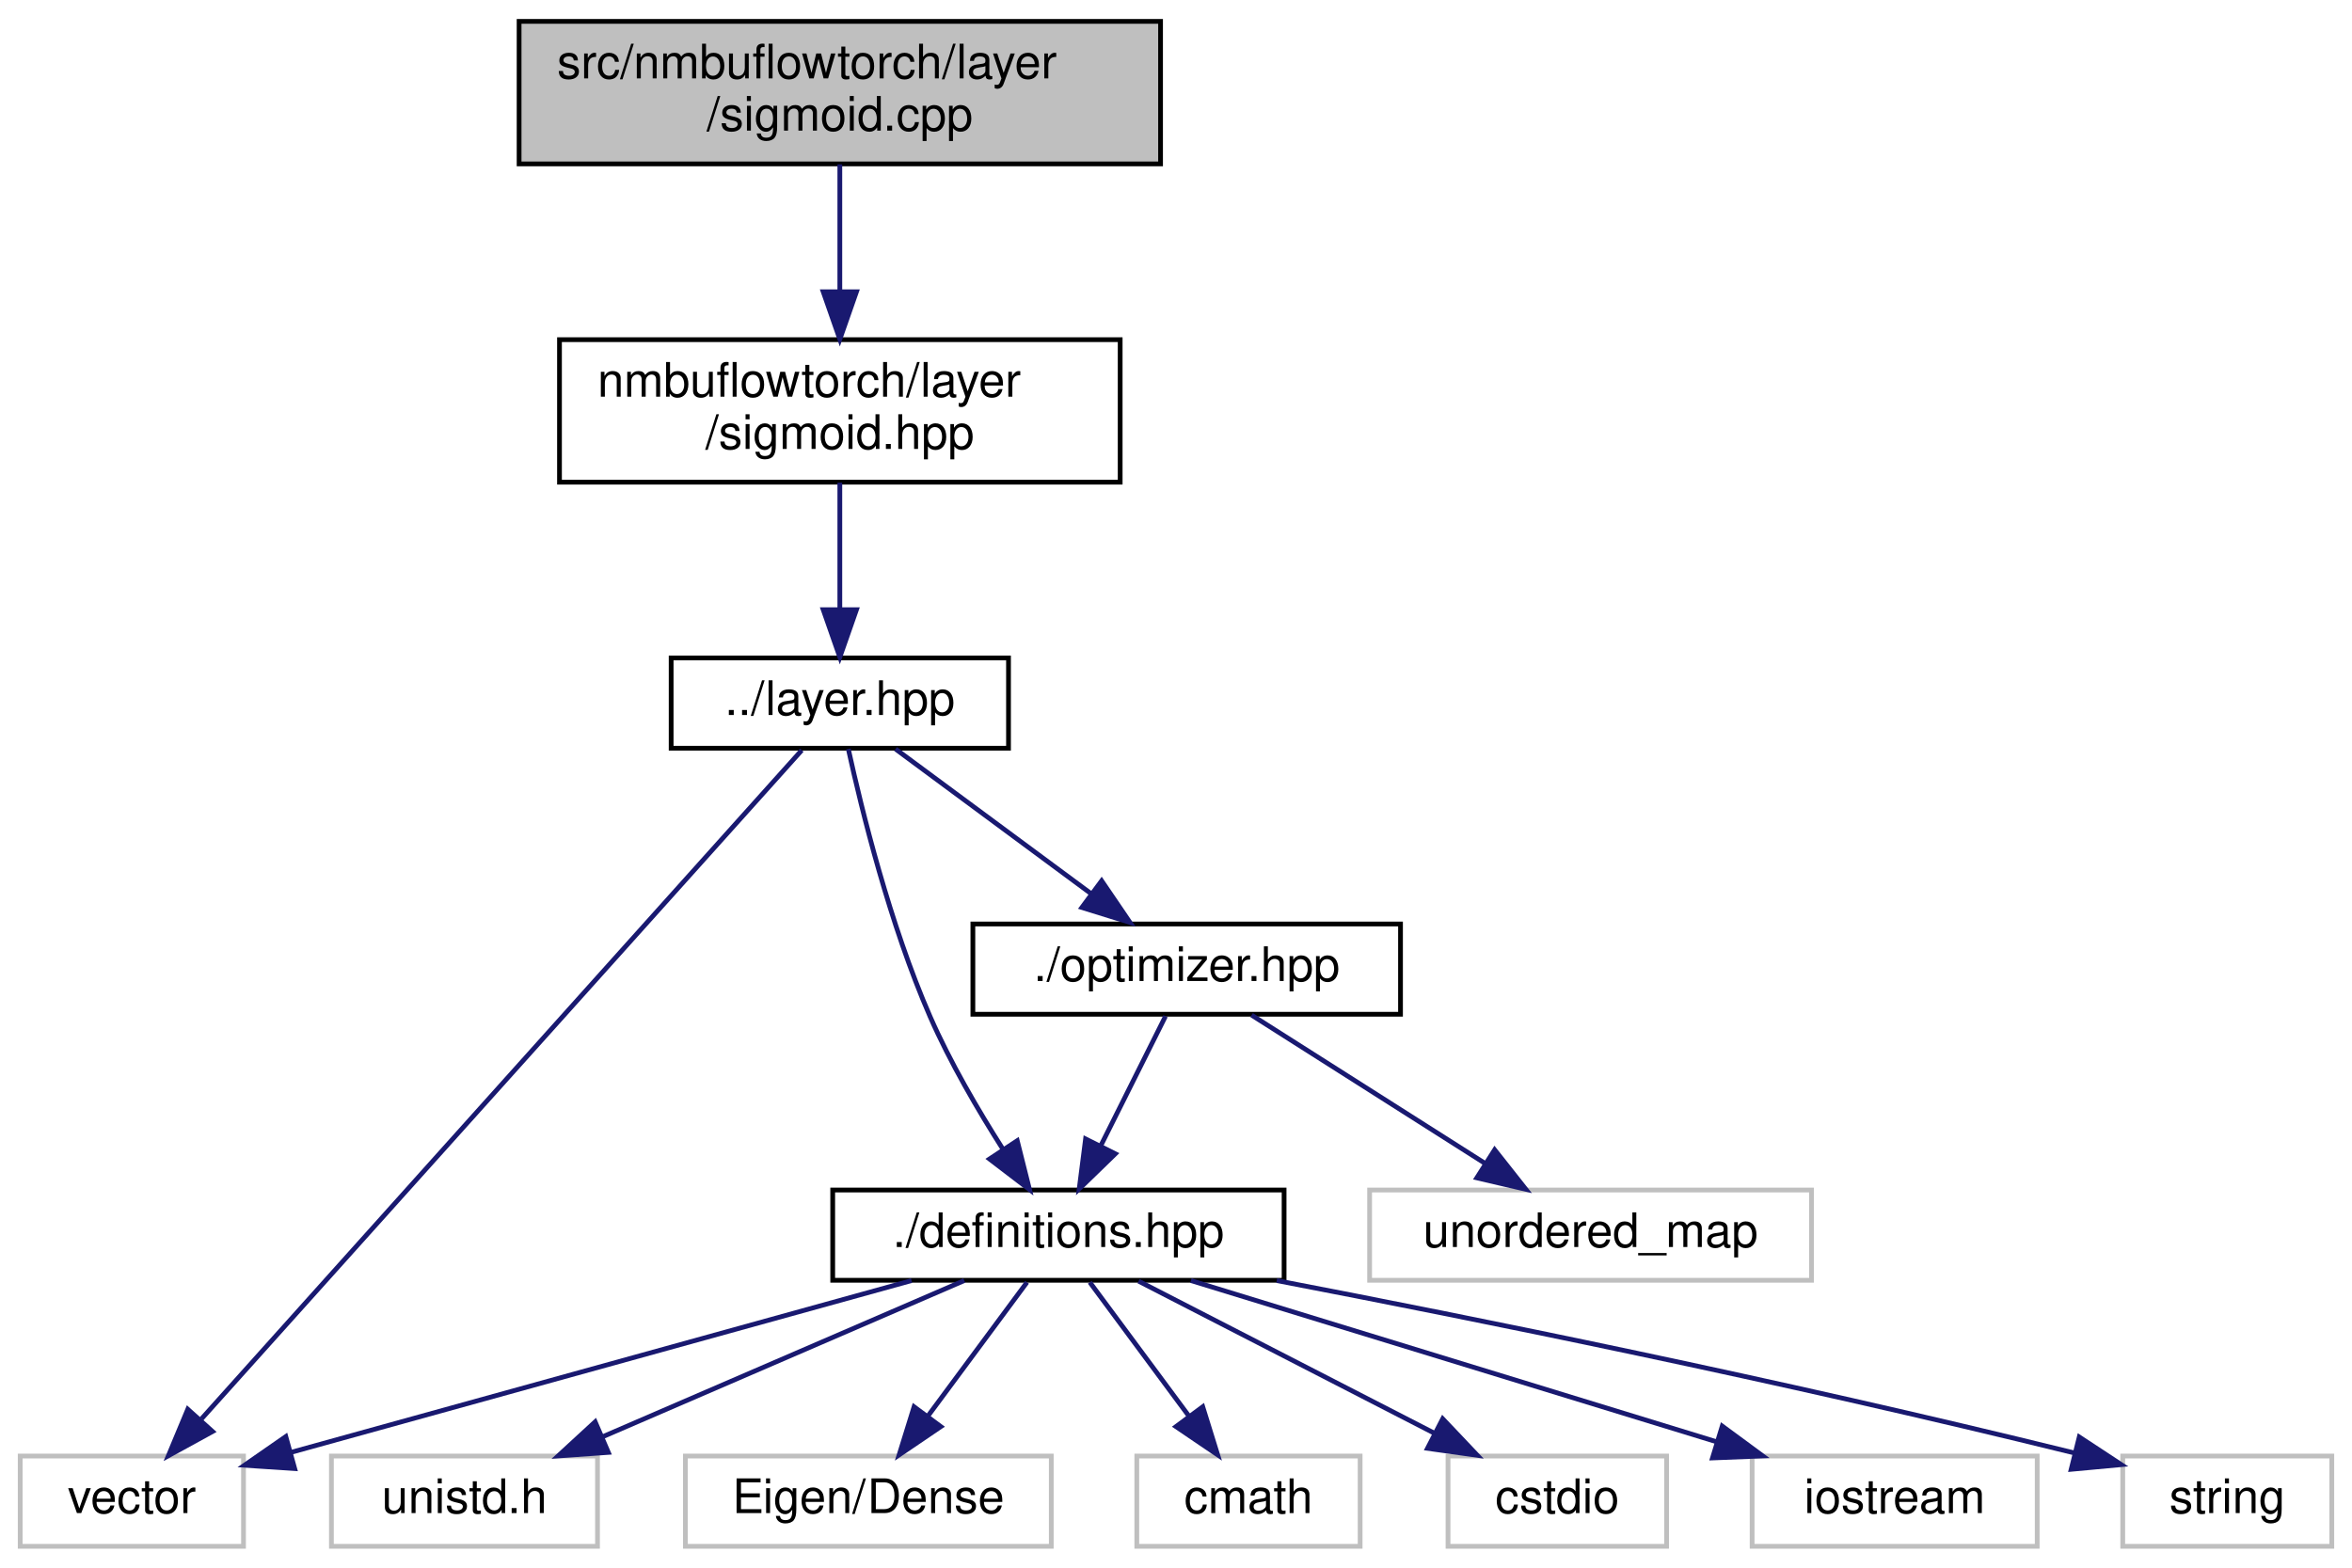
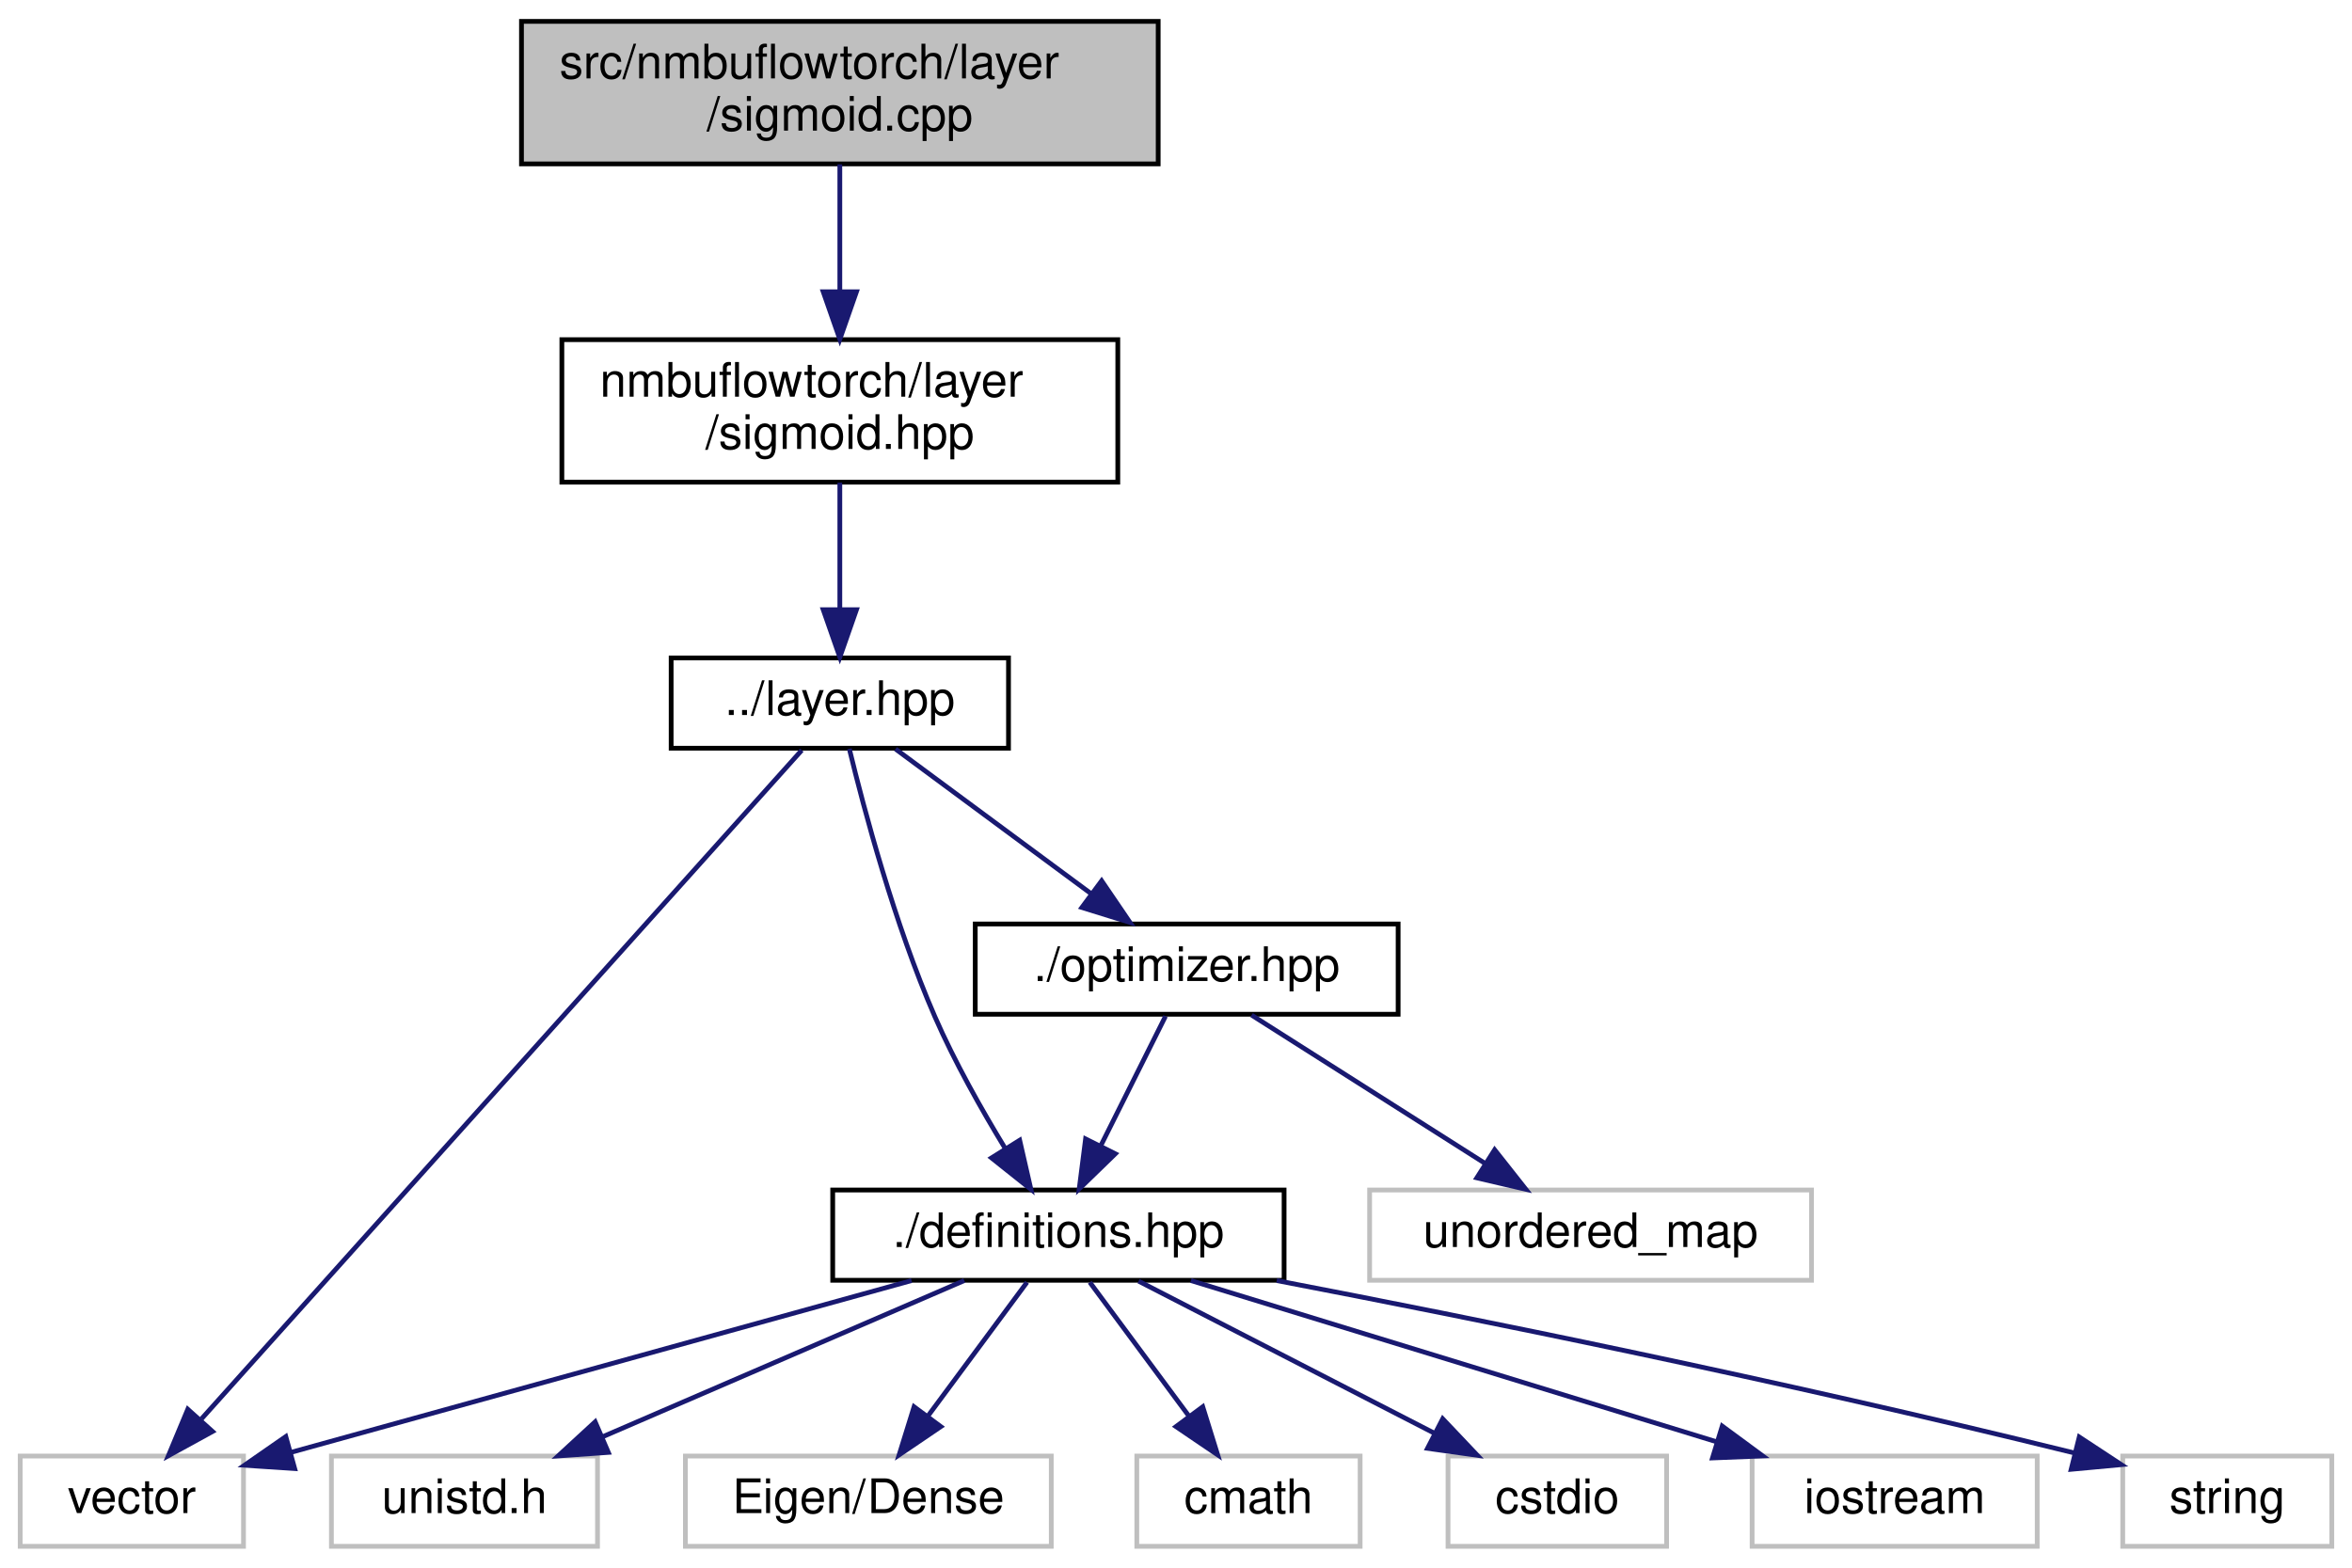
<svg xmlns="http://www.w3.org/2000/svg" xmlns:xlink="http://www.w3.org/1999/xlink" width="495pt" height="330pt" viewBox="0.00 0.00 494.50 330.00">
  <g id="graph0" class="graph" transform="scale(1 1) rotate(0) translate(4 326)">
    <g id="node1" class="node">
      <g id="a_node1">
        <a xlink:title=" ">
-           <polygon fill="#bfbfbf" stroke="black" points="105,-291.5 105,-321.5 240,-321.5 240,-291.5 105,-291.5" />
-           <text text-anchor="start" x="113" y="-309.5" font-family="Helvetica,sans-Serif" font-size="10.00">src/nmbuflowtorch/layer</text>
+           <polygon fill="#bfbfbf" stroke="black" points="105.5,-291.5 105.5,-321.5 239.5,-321.5 239.5,-291.5 105.5,-291.5" />
+           <text text-anchor="start" x="113.5" y="-309.5" font-family="Helvetica,sans-Serif" font-size="10.00">src/nmbuflowtorch/layer</text>
          <text text-anchor="middle" x="172.5" y="-298.5" font-family="Helvetica,sans-Serif" font-size="10.00">/sigmoid.cpp</text>
        </a>
      </g>
    </g>
    <g id="node2" class="node">
      <g id="a_node2">
        <a xlink:href="sigmoid_8hpp.html" target="_top" xlink:title=" ">
-           <polygon fill="none" stroke="black" points="113.5,-224.5 113.5,-254.5 231.5,-254.5 231.5,-224.5 113.5,-224.5" />
-           <text text-anchor="start" x="121.5" y="-242.5" font-family="Helvetica,sans-Serif" font-size="10.00">nmbuflowtorch/layer</text>
+           <polygon fill="none" stroke="black" points="114,-224.5 114,-254.5 231,-254.5 231,-224.5 114,-224.5" />
+           <text text-anchor="start" x="122" y="-242.5" font-family="Helvetica,sans-Serif" font-size="10.00">nmbuflowtorch/layer</text>
          <text text-anchor="middle" x="172.5" y="-231.5" font-family="Helvetica,sans-Serif" font-size="10.00">/sigmoid.hpp</text>
        </a>
      </g>
    </g>
    <g id="edge1" class="edge">
      <path fill="none" stroke="midnightblue" d="M172.5,-291.4C172.5,-283.64 172.5,-273.81 172.5,-264.86" />
      <polygon fill="midnightblue" stroke="midnightblue" points="176,-264.58 172.5,-254.58 169,-264.58 176,-264.58" />
    </g>
    <g id="node3" class="node">
      <g id="a_node3">
        <a xlink:href="layer_8hpp.html" target="_top" xlink:title=" ">
          <polygon fill="none" stroke="black" points="137,-168.5 137,-187.5 208,-187.5 208,-168.5 137,-168.5" />
          <text text-anchor="middle" x="172.5" y="-175.5" font-family="Helvetica,sans-Serif" font-size="10.00">../layer.hpp</text>
        </a>
      </g>
    </g>
    <g id="edge2" class="edge">
      <path fill="none" stroke="midnightblue" d="M172.5,-224.4C172.5,-216.47 172.5,-206.46 172.5,-197.86" />
      <polygon fill="midnightblue" stroke="midnightblue" points="176,-197.66 172.5,-187.66 169,-197.66 176,-197.66" />
    </g>
    <g id="node4" class="node">
      <g id="a_node4">
        <a xlink:title=" ">
          <polygon fill="none" stroke="#bfbfbf" points="0,-0.5 0,-19.5 47,-19.5 47,-0.5 0,-0.5" />
          <text text-anchor="middle" x="23.5" y="-7.5" font-family="Helvetica,sans-Serif" font-size="10.00">vector</text>
        </a>
      </g>
    </g>
    <g id="edge3" class="edge">
      <path fill="none" stroke="midnightblue" d="M164.49,-168.08C140.53,-141.38 69.16,-61.87 38.15,-27.32" />
      <polygon fill="midnightblue" stroke="midnightblue" points="40.48,-24.67 31.19,-19.57 35.27,-29.35 40.48,-24.67" />
    </g>
    <g id="node5" class="node">
      <g id="a_node5">
        <a xlink:href="definitions_8hpp.html" target="_top" xlink:title=" ">
          <polygon fill="none" stroke="black" points="171,-56.5 171,-75.5 266,-75.5 266,-56.5 171,-56.5" />
          <text text-anchor="middle" x="218.5" y="-63.5" font-family="Helvetica,sans-Serif" font-size="10.00">./definitions.hpp</text>
        </a>
      </g>
    </g>
    <g id="edge4" class="edge">
-       <path fill="none" stroke="midnightblue" d="M174.29,-168.34C177.07,-155.65 183.02,-131.39 191.5,-112 195.7,-102.4 201.57,-92.35 206.77,-84.18" />
-       <polygon fill="midnightblue" stroke="midnightblue" points="209.84,-85.88 212.42,-75.6 204,-82.03 209.84,-85.88" />
+       <path fill="none" stroke="midnightblue" d="M174.5,-168.37C177.57,-155.7 184.01,-131.48 192.5,-112 196.65,-102.49 202.32,-92.44 207.3,-84.26" />
+       <polygon fill="midnightblue" stroke="midnightblue" points="210.35,-85.98 212.71,-75.66 204.42,-82.26 210.35,-85.98" />
    </g>
    <g id="node12" class="node">
      <g id="a_node12">
        <a xlink:href="optimizer_8hpp.html" target="_top" xlink:title=" ">
-           <polygon fill="none" stroke="black" points="200.5,-112.5 200.5,-131.5 290.5,-131.5 290.5,-112.5 200.5,-112.5" />
+           <polygon fill="none" stroke="black" points="201,-112.5 201,-131.5 290,-131.5 290,-112.5 201,-112.5" />
          <text text-anchor="middle" x="245.5" y="-119.5" font-family="Helvetica,sans-Serif" font-size="10.00">./optimizer.hpp</text>
        </a>
      </g>
    </g>
    <g id="edge12" class="edge">
      <path fill="none" stroke="midnightblue" d="M184.23,-168.32C195.34,-160.11 212.24,-147.6 225.48,-137.81" />
      <polygon fill="midnightblue" stroke="midnightblue" points="227.6,-140.59 233.56,-131.83 223.44,-134.97 227.6,-140.59" />
    </g>
    <g id="edge11" class="edge">
      <path fill="none" stroke="midnightblue" d="M187.6,-56.44C151.97,-46.58 93.6,-30.41 56.93,-20.26" />
      <polygon fill="midnightblue" stroke="midnightblue" points="57.77,-16.86 47.2,-17.56 55.9,-23.6 57.77,-16.86" />
    </g>
    <g id="node6" class="node">
      <g id="a_node6">
        <a xlink:title=" ">
          <polygon fill="none" stroke="#bfbfbf" points="65.5,-0.5 65.5,-19.5 121.5,-19.5 121.5,-0.5 65.5,-0.5" />
          <text text-anchor="middle" x="93.5" y="-7.5" font-family="Helvetica,sans-Serif" font-size="10.00">unistd.h</text>
        </a>
      </g>
    </g>
    <g id="edge5" class="edge">
      <path fill="none" stroke="midnightblue" d="M198.69,-56.44C178.21,-47.6 146.02,-33.69 122.64,-23.59" />
      <polygon fill="midnightblue" stroke="midnightblue" points="123.78,-20.27 113.21,-19.52 121.01,-26.7 123.78,-20.27" />
    </g>
    <g id="node7" class="node">
      <g id="a_node7">
        <a xlink:title=" ">
          <polygon fill="none" stroke="#bfbfbf" points="140,-0.5 140,-19.5 217,-19.5 217,-0.5 140,-0.5" />
          <text text-anchor="middle" x="178.5" y="-7.5" font-family="Helvetica,sans-Serif" font-size="10.00">Eigen/Dense</text>
        </a>
      </g>
    </g>
    <g id="edge6" class="edge">
      <path fill="none" stroke="midnightblue" d="M211.89,-56.08C206.24,-48.46 197.96,-37.26 191.05,-27.94" />
      <polygon fill="midnightblue" stroke="midnightblue" points="193.75,-25.7 184.98,-19.75 188.12,-29.87 193.75,-25.7" />
    </g>
    <g id="node8" class="node">
      <g id="a_node8">
        <a xlink:title=" ">
          <polygon fill="none" stroke="#bfbfbf" points="235,-0.5 235,-19.5 282,-19.5 282,-0.5 235,-0.5" />
          <text text-anchor="middle" x="258.5" y="-7.5" font-family="Helvetica,sans-Serif" font-size="10.00">cmath</text>
        </a>
      </g>
    </g>
    <g id="edge7" class="edge">
      <path fill="none" stroke="midnightblue" d="M225.11,-56.08C230.76,-48.46 239.04,-37.26 245.95,-27.94" />
      <polygon fill="midnightblue" stroke="midnightblue" points="248.88,-29.87 252.02,-19.75 243.25,-25.7 248.88,-29.87" />
    </g>
    <g id="node9" class="node">
      <g id="a_node9">
        <a xlink:title=" ">
          <polygon fill="none" stroke="#bfbfbf" points="300.5,-0.5 300.5,-19.5 346.5,-19.5 346.5,-0.5 300.5,-0.5" />
          <text text-anchor="middle" x="323.5" y="-7.5" font-family="Helvetica,sans-Serif" font-size="10.00">cstdio</text>
        </a>
      </g>
    </g>
    <g id="edge8" class="edge">
      <path fill="none" stroke="midnightblue" d="M235.37,-56.32C252.21,-47.66 278.31,-34.24 297.74,-24.25" />
      <polygon fill="midnightblue" stroke="midnightblue" points="299.38,-27.34 306.67,-19.65 296.18,-21.12 299.38,-27.34" />
    </g>
    <g id="node10" class="node">
      <g id="a_node10">
        <a xlink:title=" ">
          <polygon fill="none" stroke="#bfbfbf" points="364.5,-0.5 364.5,-19.5 424.5,-19.5 424.5,-0.5 364.5,-0.5" />
          <text text-anchor="middle" x="394.5" y="-7.5" font-family="Helvetica,sans-Serif" font-size="10.00">iostream</text>
        </a>
      </g>
    </g>
    <g id="edge9" class="edge">
      <path fill="none" stroke="midnightblue" d="M246.39,-56.44C276.25,-47.28 323.81,-32.69 356.96,-22.52" />
      <polygon fill="midnightblue" stroke="midnightblue" points="358.21,-25.8 366.74,-19.52 356.16,-19.1 358.21,-25.8" />
    </g>
    <g id="node11" class="node">
      <g id="a_node11">
        <a xlink:title=" ">
          <polygon fill="none" stroke="#bfbfbf" points="442.5,-0.5 442.5,-19.5 486.5,-19.5 486.5,-0.5 442.5,-0.5" />
          <text text-anchor="middle" x="464.5" y="-7.5" font-family="Helvetica,sans-Serif" font-size="10.00">string</text>
        </a>
      </g>
    </g>
    <g id="edge10" class="edge">
      <path fill="none" stroke="midnightblue" d="M264.45,-56.44C306,-48.45 369.06,-35.76 432.44,-20.12" />
      <polygon fill="midnightblue" stroke="midnightblue" points="433.35,-23.51 442.2,-17.69 431.65,-16.71 433.35,-23.51" />
    </g>
    <g id="edge14" class="edge">
      <path fill="none" stroke="midnightblue" d="M241.04,-112.08C237.35,-104.69 231.98,-93.95 227.41,-84.81" />
      <polygon fill="midnightblue" stroke="midnightblue" points="230.48,-83.13 222.88,-75.75 224.22,-86.26 230.48,-83.13" />
    </g>
    <g id="node13" class="node">
      <g id="a_node13">
        <a xlink:title=" ">
          <polygon fill="none" stroke="#bfbfbf" points="284,-56.5 284,-75.5 377,-75.5 377,-56.5 284,-56.5" />
          <text text-anchor="middle" x="330.5" y="-63.5" font-family="Helvetica,sans-Serif" font-size="10.00">unordered_map</text>
        </a>
      </g>
    </g>
    <g id="edge13" class="edge">
      <path fill="none" stroke="midnightblue" d="M259.16,-112.32C272.42,-103.9 292.77,-90.97 308.35,-81.07" />
      <polygon fill="midnightblue" stroke="midnightblue" points="310.31,-83.97 316.88,-75.65 306.56,-78.06 310.31,-83.97" />
    </g>
  </g>
</svg>
